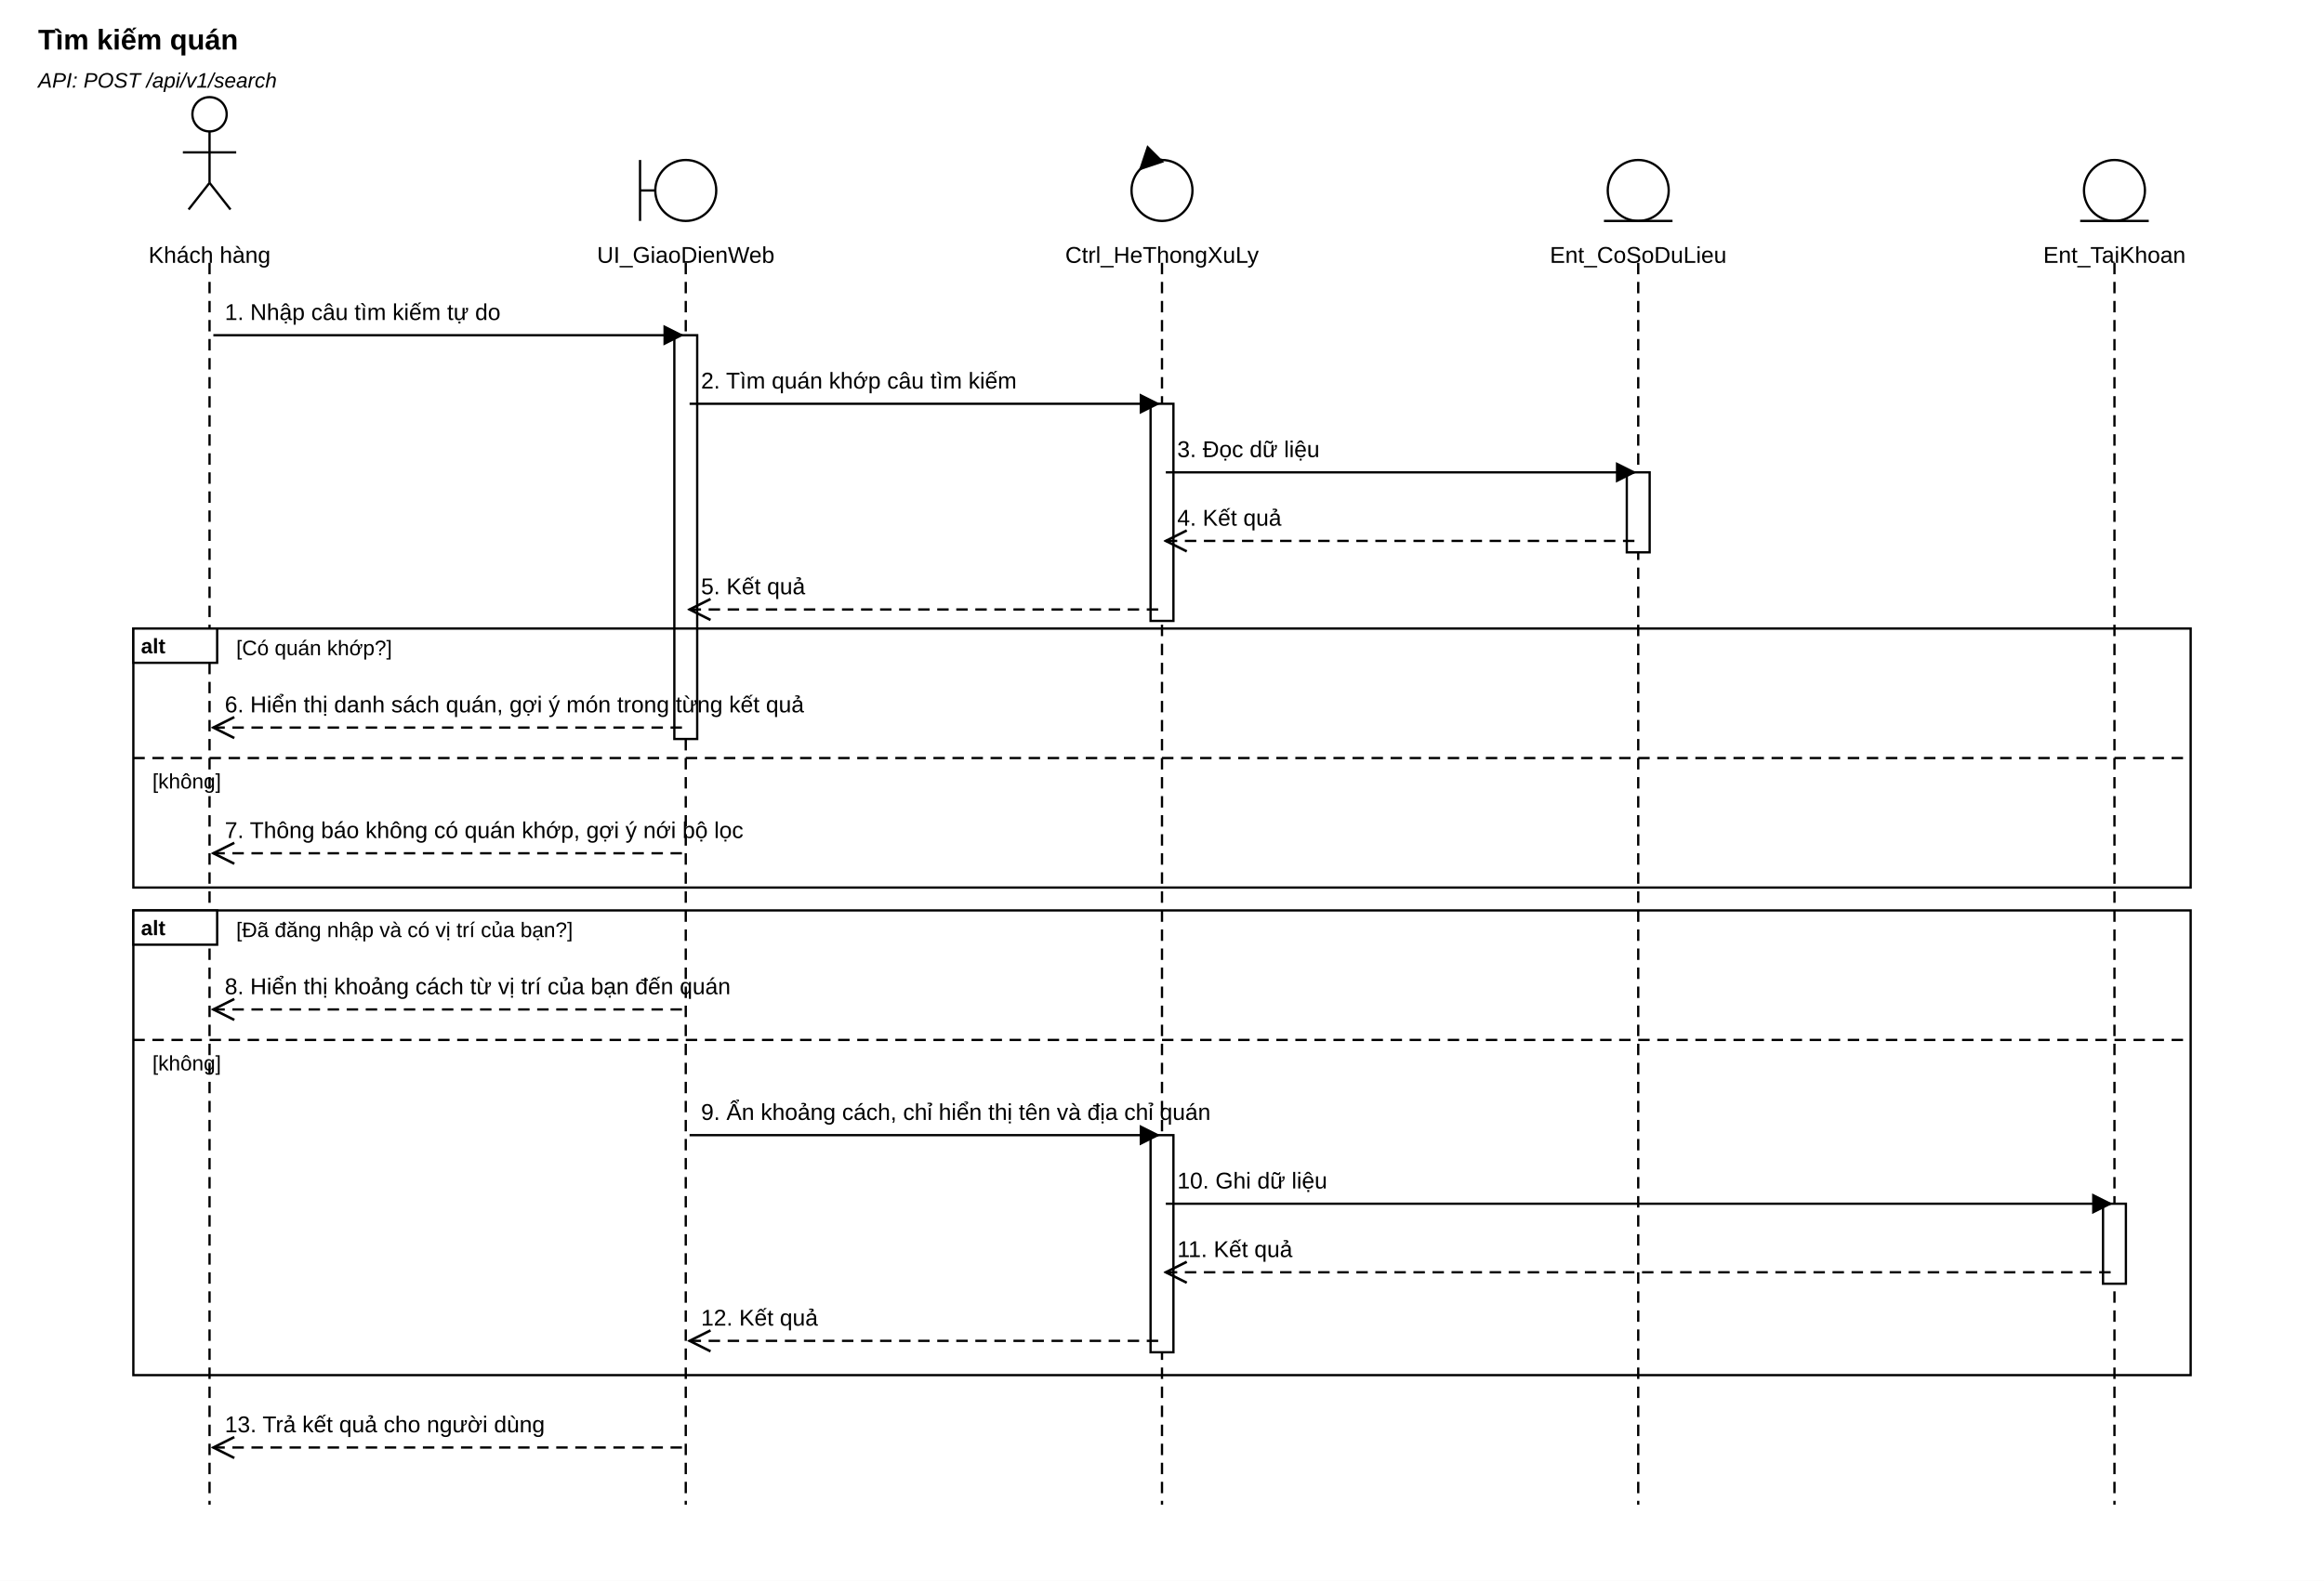
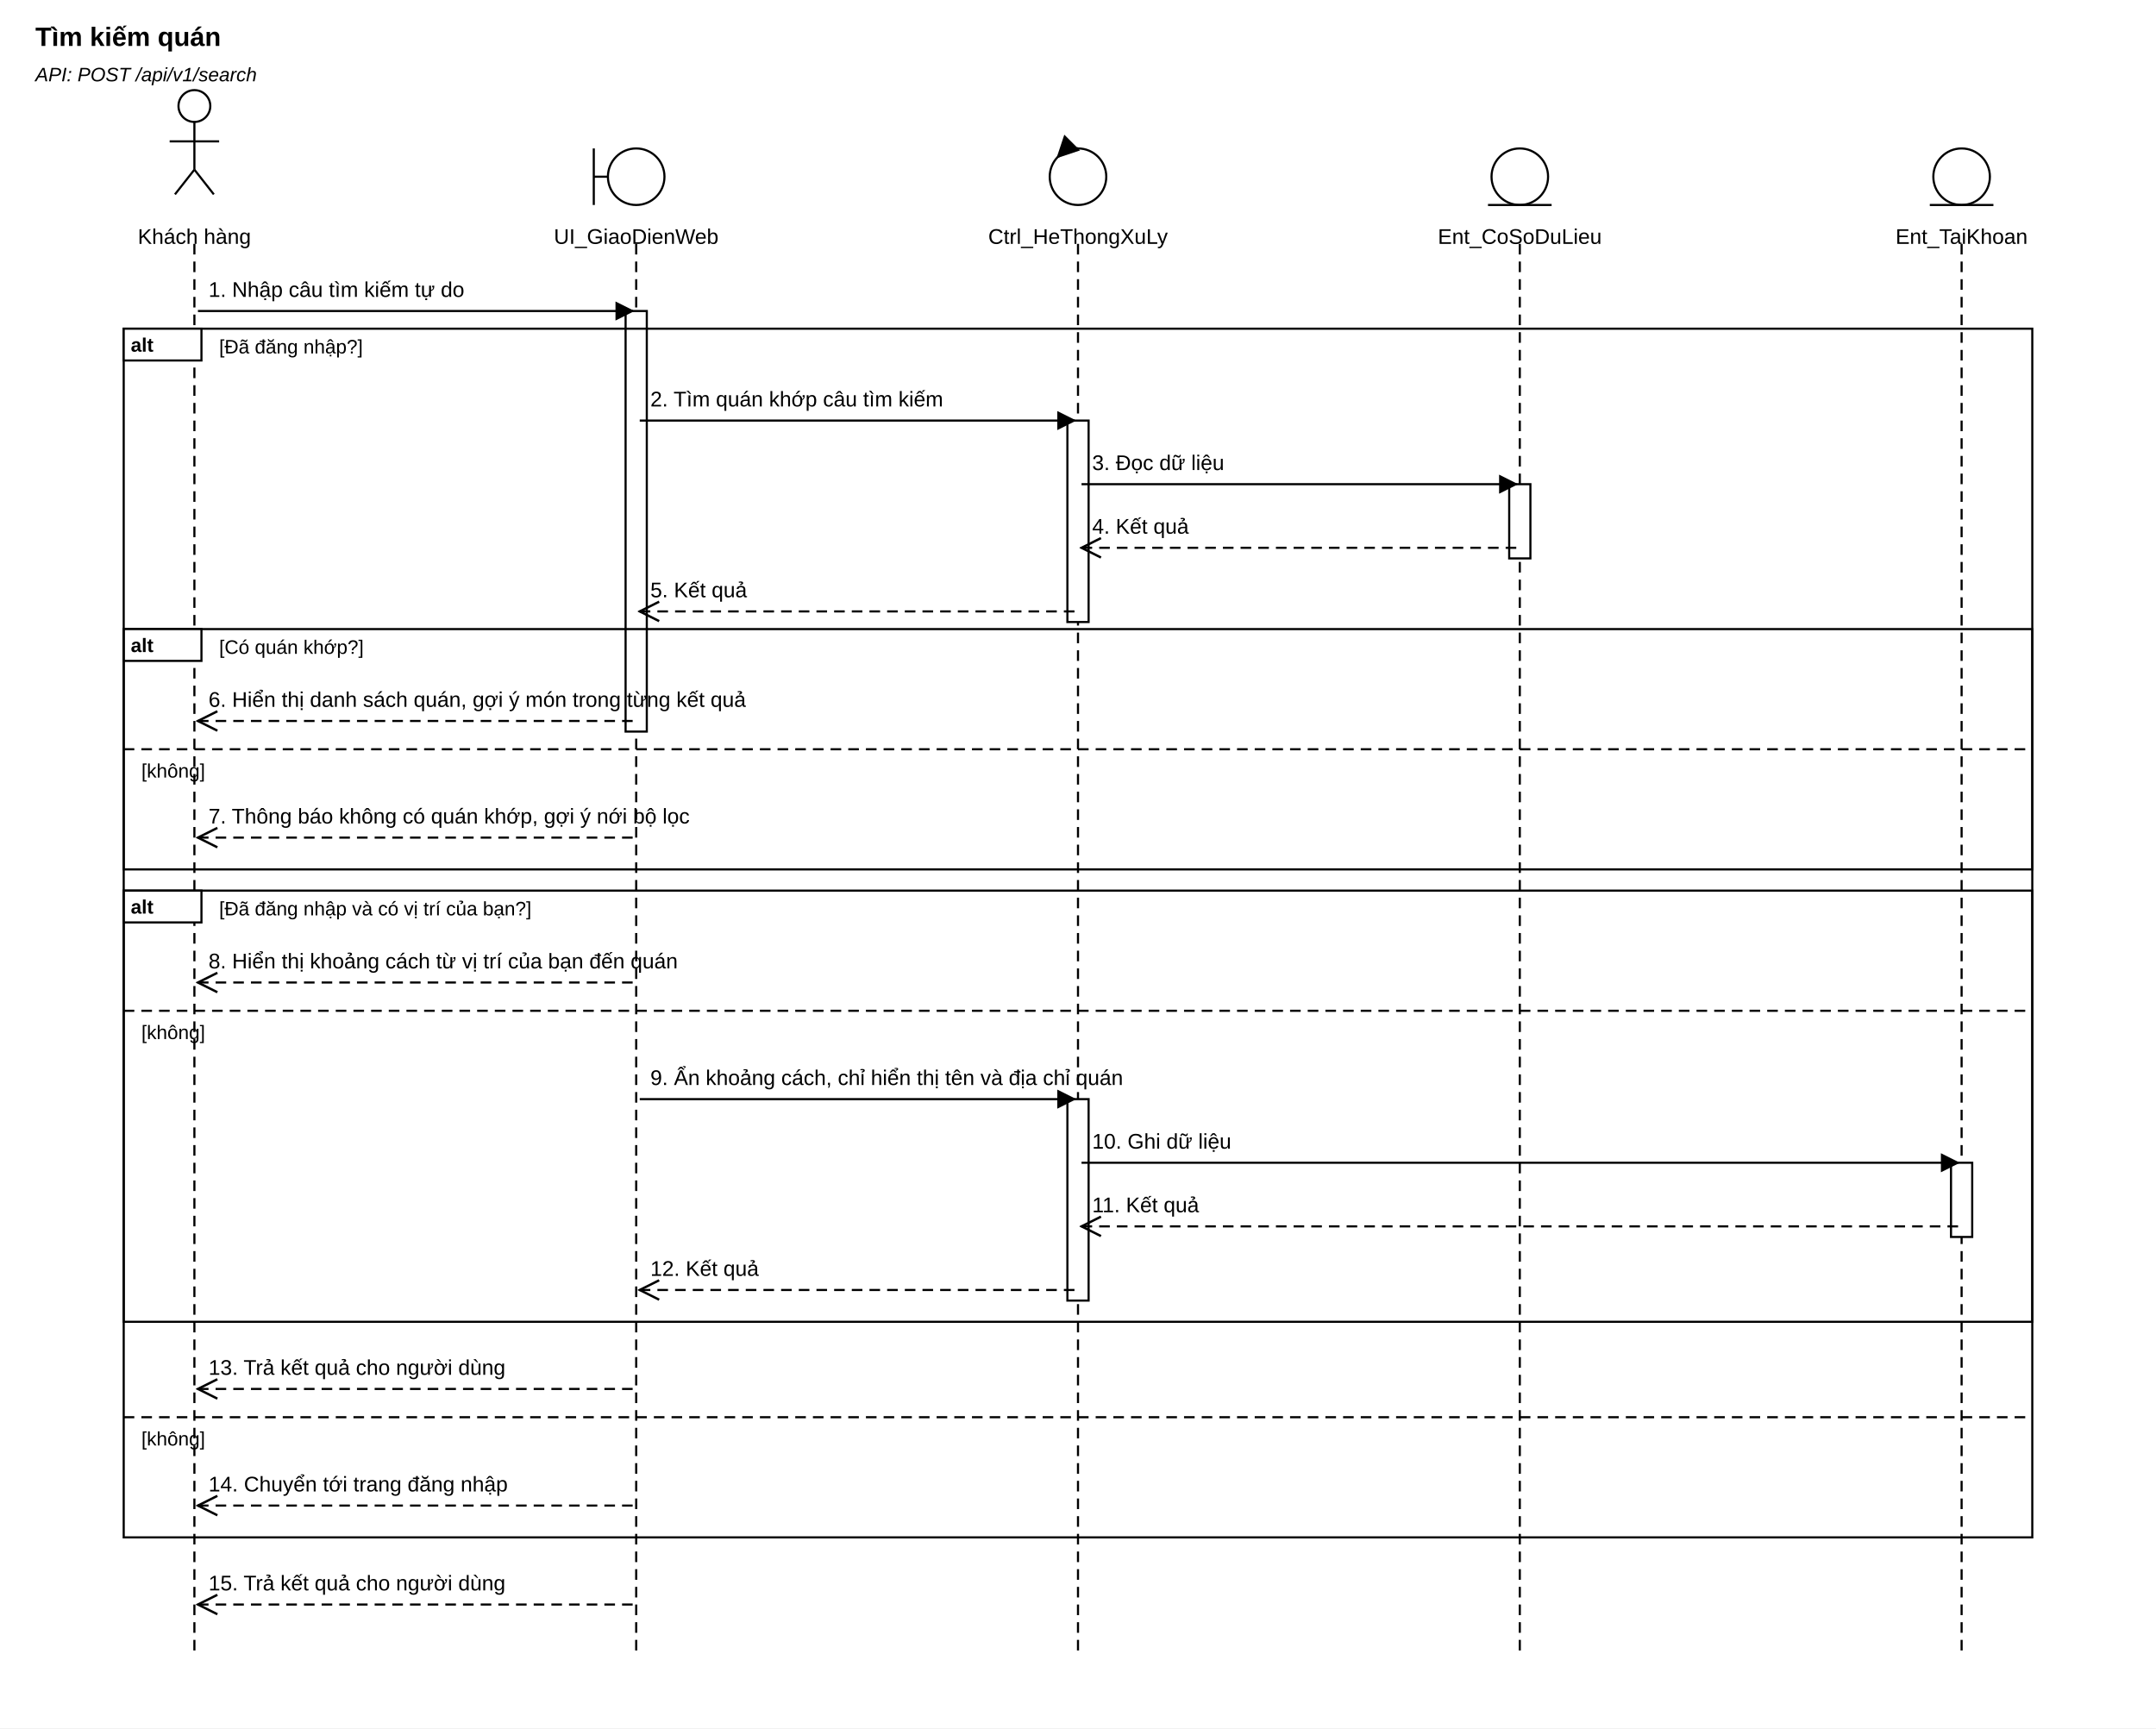
- <svg xmlns="http://www.w3.org/2000/svg" width="1220" height="830" viewBox="0 0 1220 830">
+ <svg xmlns="http://www.w3.org/2000/svg" width="1220" height="978" viewBox="0 0 1220 978">
  <defs>
    <marker id="dac" viewBox="0 0 10 10" refX="9" refY="5" markerWidth="9" markerHeight="9" orient="auto">
      <path d="M0,0 L10,5 L0,10 z" fill="#000" />
    </marker>
    <marker id="ho" viewBox="0 0 12 12" refX="11" refY="6" markerWidth="11" markerHeight="11" orient="auto">
      <path d="M1,1 L11,6 L1,11" fill="none" stroke="#000" stroke-width="1.2" />
    </marker>
  </defs>
  <rect width="100%" height="100%" fill="#fff" />
  <text x="20" y="26" font-family="Arial, Helvetica, sans-serif" font-size="15" text-anchor="start" font-weight="bold" fill="#000">Tìm kiếm quán</text>
  <text x="20" y="46" font-family="Arial, Helvetica, sans-serif" font-size="11" text-anchor="start" font-weight="normal" fill="#000" font-style="italic">API: POST /api/v1/search</text>
  <circle cx="110" cy="60" r="9" fill="#fff" stroke="#000" stroke-width="1.2" />
  <line x1="110" y1="69" x2="110" y2="96" stroke="#000" stroke-width="1.2" />
  <line x1="96" y1="80" x2="124" y2="80" stroke="#000" stroke-width="1.2" />
  <line x1="110" y1="96" x2="99" y2="110" stroke="#000" stroke-width="1.2" />
  <line x1="110" y1="96" x2="121" y2="110" stroke="#000" stroke-width="1.2" />
  <text x="110" y="138" font-family="Arial, Helvetica, sans-serif" font-size="12" text-anchor="middle" font-weight="normal" fill="#000">Khách hàng</text>
  <line x1="336" y1="84" x2="336" y2="116" stroke="#000" stroke-width="1.2" />
  <line x1="336" y1="100" x2="344" y2="100" stroke="#000" stroke-width="1.2" />
  <circle cx="360" cy="100" r="16" fill="#fff" stroke="#000" stroke-width="1.2" />
  <text x="360" y="138" font-family="Arial, Helvetica, sans-serif" font-size="12" text-anchor="middle" font-weight="normal" fill="#000">UI_GiaoDienWeb</text>
  <circle cx="610" cy="100" r="16" fill="#fff" stroke="#000" stroke-width="1.2" />
  <path d="M 610 84 A 16 16 0 0 0 598.69 88.69" fill="none" stroke="#000" stroke-width="1.4" marker-end="url(#dac)" />
  <text x="610" y="138" font-family="Arial, Helvetica, sans-serif" font-size="12" text-anchor="middle" font-weight="normal" fill="#000">Ctrl_HeThongXuLy</text>
  <circle cx="860" cy="100" r="16" fill="#fff" stroke="#000" stroke-width="1.2" />
  <line x1="842" y1="116" x2="878" y2="116" stroke="#000" stroke-width="1.2" />
  <text x="860" y="138" font-family="Arial, Helvetica, sans-serif" font-size="12" text-anchor="middle" font-weight="normal" fill="#000">Ent_CoSoDuLieu</text>
  <circle cx="1110" cy="100" r="16" fill="#fff" stroke="#000" stroke-width="1.2" />
  <line x1="1092" y1="116" x2="1128" y2="116" stroke="#000" stroke-width="1.2" />
  <text x="1110" y="138" font-family="Arial, Helvetica, sans-serif" font-size="12" text-anchor="middle" font-weight="normal" fill="#000">Ent_TaiKhoan</text>
-   <line x1="110" y1="138" x2="110" y2="790" stroke="#000" stroke-width="1.2" stroke-dasharray="6 4" />
-   <line x1="360" y1="138" x2="360" y2="790" stroke="#000" stroke-width="1.2" stroke-dasharray="6 4" />
-   <line x1="610" y1="138" x2="610" y2="790" stroke="#000" stroke-width="1.2" stroke-dasharray="6 4" />
-   <line x1="860" y1="138" x2="860" y2="790" stroke="#000" stroke-width="1.2" stroke-dasharray="6 4" />
-   <line x1="1110" y1="138" x2="1110" y2="790" stroke="#000" stroke-width="1.2" stroke-dasharray="6 4" />
-   <rect x="854" y="248" width="12" height="42" rx="0" fill="#fff" stroke="#000" stroke-width="1.2" />
-   <rect x="604" y="212" width="12" height="114" rx="0" fill="#fff" stroke="#000" stroke-width="1.2" />
-   <rect x="354" y="176" width="12" height="212" rx="0" fill="#fff" stroke="#000" stroke-width="1.2" />
-   <rect x="1104" y="632" width="12" height="42" rx="0" fill="#fff" stroke="#000" stroke-width="1.2" />
-   <rect x="604" y="596" width="12" height="114" rx="0" fill="#fff" stroke="#000" stroke-width="1.2" />
+   <line x1="110" y1="138" x2="110" y2="938" stroke="#000" stroke-width="1.2" stroke-dasharray="6 4" />
+   <line x1="360" y1="138" x2="360" y2="938" stroke="#000" stroke-width="1.2" stroke-dasharray="6 4" />
+   <line x1="610" y1="138" x2="610" y2="938" stroke="#000" stroke-width="1.2" stroke-dasharray="6 4" />
+   <line x1="860" y1="138" x2="860" y2="938" stroke="#000" stroke-width="1.2" stroke-dasharray="6 4" />
+   <line x1="1110" y1="138" x2="1110" y2="938" stroke="#000" stroke-width="1.2" stroke-dasharray="6 4" />
+   <rect x="854" y="274" width="12" height="42" rx="0" fill="#fff" stroke="#000" stroke-width="1.2" />
+   <rect x="604" y="238" width="12" height="114" rx="0" fill="#fff" stroke="#000" stroke-width="1.2" />
+   <rect x="354" y="176" width="12" height="238" rx="0" fill="#fff" stroke="#000" stroke-width="1.2" />
+   <rect x="1104" y="658" width="12" height="42" rx="0" fill="#fff" stroke="#000" stroke-width="1.2" />
+   <rect x="604" y="622" width="12" height="114" rx="0" fill="#fff" stroke="#000" stroke-width="1.2" />
  <line x1="112" y1="176" x2="358" y2="176" stroke="#000" stroke-width="1.2" marker-end="url(#dac)" />
  <text x="118" y="168" font-family="Arial, Helvetica, sans-serif" font-size="12" text-anchor="start" font-weight="normal" fill="#000">1. Nhập câu tìm kiếm tự do</text>
-   <line x1="362" y1="212" x2="608" y2="212" stroke="#000" stroke-width="1.2" marker-end="url(#dac)" />
-   <text x="368" y="204" font-family="Arial, Helvetica, sans-serif" font-size="12" text-anchor="start" font-weight="normal" fill="#000">2. Tìm quán khớp câu tìm kiếm</text>
-   <line x1="612" y1="248" x2="858" y2="248" stroke="#000" stroke-width="1.2" marker-end="url(#dac)" />
-   <text x="618" y="240" font-family="Arial, Helvetica, sans-serif" font-size="12" text-anchor="start" font-weight="normal" fill="#000">3. Đọc dữ liệu</text>
-   <line x1="858" y1="284" x2="612" y2="284" stroke="#000" stroke-width="1.2" stroke-dasharray="6 4" marker-end="url(#ho)" />
-   <text x="618" y="276" font-family="Arial, Helvetica, sans-serif" font-size="12" text-anchor="start" font-weight="normal" fill="#000">4. Kết quả</text>
-   <line x1="608" y1="320" x2="362" y2="320" stroke="#000" stroke-width="1.2" stroke-dasharray="6 4" marker-end="url(#ho)" />
-   <text x="368" y="312" font-family="Arial, Helvetica, sans-serif" font-size="12" text-anchor="start" font-weight="normal" fill="#000">5. Kết quả</text>
-   <line x1="358" y1="382" x2="112" y2="382" stroke="#000" stroke-width="1.2" stroke-dasharray="6 4" marker-end="url(#ho)" />
-   <text x="118" y="374" font-family="Arial, Helvetica, sans-serif" font-size="12" text-anchor="start" font-weight="normal" fill="#000">6. Hiển thị danh sách quán, gợi ý món trong từng kết quả</text>
-   <line x1="70" y1="398" x2="1150" y2="398" stroke="#000" stroke-width="1.2" stroke-dasharray="6 4" />
-   <text x="80" y="414" font-family="Arial, Helvetica, sans-serif" font-size="11" text-anchor="start" font-weight="normal" fill="#000">[không]</text>
-   <line x1="358" y1="448" x2="112" y2="448" stroke="#000" stroke-width="1.2" stroke-dasharray="6 4" marker-end="url(#ho)" />
-   <text x="118" y="440" font-family="Arial, Helvetica, sans-serif" font-size="12" text-anchor="start" font-weight="normal" fill="#000">7. Thông báo không có quán khớp, gợi ý nới bộ lọc</text>
-   <rect x="70" y="330" width="1080" height="136" rx="0" fill="none" stroke="#000" stroke-width="1.2" />
-   <rect x="70" y="330" width="44" height="18" fill="#fff" stroke="#000" stroke-width="1.2" />
-   <text x="74" y="343" font-family="Arial, Helvetica, sans-serif" font-size="11" text-anchor="start" font-weight="bold" fill="#000">alt</text>
-   <text x="124" y="344" font-family="Arial, Helvetica, sans-serif" font-size="11" text-anchor="start" font-weight="normal" fill="#000">[Có quán khớp?]</text>
-   <line x1="358" y1="530" x2="112" y2="530" stroke="#000" stroke-width="1.2" stroke-dasharray="6 4" marker-end="url(#ho)" />
-   <text x="118" y="522" font-family="Arial, Helvetica, sans-serif" font-size="12" text-anchor="start" font-weight="normal" fill="#000">8. Hiển thị khoảng cách từ vị trí của bạn đến quán</text>
-   <line x1="70" y1="546" x2="1150" y2="546" stroke="#000" stroke-width="1.2" stroke-dasharray="6 4" />
-   <text x="80" y="562" font-family="Arial, Helvetica, sans-serif" font-size="11" text-anchor="start" font-weight="normal" fill="#000">[không]</text>
-   <line x1="362" y1="596" x2="608" y2="596" stroke="#000" stroke-width="1.2" marker-end="url(#dac)" />
-   <text x="368" y="588" font-family="Arial, Helvetica, sans-serif" font-size="12" text-anchor="start" font-weight="normal" fill="#000">9. Ẩn khoảng cách, chỉ hiển thị tên và địa chỉ quán</text>
-   <line x1="612" y1="632" x2="1108" y2="632" stroke="#000" stroke-width="1.2" marker-end="url(#dac)" />
-   <text x="618" y="624" font-family="Arial, Helvetica, sans-serif" font-size="12" text-anchor="start" font-weight="normal" fill="#000">10. Ghi dữ liệu</text>
-   <line x1="1108" y1="668" x2="612" y2="668" stroke="#000" stroke-width="1.2" stroke-dasharray="6 4" marker-end="url(#ho)" />
-   <text x="618" y="660" font-family="Arial, Helvetica, sans-serif" font-size="12" text-anchor="start" font-weight="normal" fill="#000">11. Kết quả</text>
-   <line x1="608" y1="704" x2="362" y2="704" stroke="#000" stroke-width="1.2" stroke-dasharray="6 4" marker-end="url(#ho)" />
-   <text x="368" y="696" font-family="Arial, Helvetica, sans-serif" font-size="12" text-anchor="start" font-weight="normal" fill="#000">12. Kết quả</text>
-   <rect x="70" y="478" width="1080" height="244" rx="0" fill="none" stroke="#000" stroke-width="1.2" />
-   <rect x="70" y="478" width="44" height="18" fill="#fff" stroke="#000" stroke-width="1.2" />
-   <text x="74" y="491" font-family="Arial, Helvetica, sans-serif" font-size="11" text-anchor="start" font-weight="bold" fill="#000">alt</text>
-   <text x="124" y="492" font-family="Arial, Helvetica, sans-serif" font-size="11" text-anchor="start" font-weight="normal" fill="#000">[Đã đăng nhập và có vị trí của bạn?]</text>
-   <line x1="358" y1="760" x2="112" y2="760" stroke="#000" stroke-width="1.2" stroke-dasharray="6 4" marker-end="url(#ho)" />
-   <text x="118" y="752" font-family="Arial, Helvetica, sans-serif" font-size="12" text-anchor="start" font-weight="normal" fill="#000">13. Trả kết quả cho người dùng</text>
+   <line x1="362" y1="238" x2="608" y2="238" stroke="#000" stroke-width="1.2" marker-end="url(#dac)" />
+   <text x="368" y="230" font-family="Arial, Helvetica, sans-serif" font-size="12" text-anchor="start" font-weight="normal" fill="#000">2. Tìm quán khớp câu tìm kiếm</text>
+   <line x1="612" y1="274" x2="858" y2="274" stroke="#000" stroke-width="1.2" marker-end="url(#dac)" />
+   <text x="618" y="266" font-family="Arial, Helvetica, sans-serif" font-size="12" text-anchor="start" font-weight="normal" fill="#000">3. Đọc dữ liệu</text>
+   <line x1="858" y1="310" x2="612" y2="310" stroke="#000" stroke-width="1.2" stroke-dasharray="6 4" marker-end="url(#ho)" />
+   <text x="618" y="302" font-family="Arial, Helvetica, sans-serif" font-size="12" text-anchor="start" font-weight="normal" fill="#000">4. Kết quả</text>
+   <line x1="608" y1="346" x2="362" y2="346" stroke="#000" stroke-width="1.2" stroke-dasharray="6 4" marker-end="url(#ho)" />
+   <text x="368" y="338" font-family="Arial, Helvetica, sans-serif" font-size="12" text-anchor="start" font-weight="normal" fill="#000">5. Kết quả</text>
+   <line x1="358" y1="408" x2="112" y2="408" stroke="#000" stroke-width="1.2" stroke-dasharray="6 4" marker-end="url(#ho)" />
+   <text x="118" y="400" font-family="Arial, Helvetica, sans-serif" font-size="12" text-anchor="start" font-weight="normal" fill="#000">6. Hiển thị danh sách quán, gợi ý món trong từng kết quả</text>
+   <line x1="70" y1="424" x2="1150" y2="424" stroke="#000" stroke-width="1.2" stroke-dasharray="6 4" />
+   <text x="80" y="440" font-family="Arial, Helvetica, sans-serif" font-size="11" text-anchor="start" font-weight="normal" fill="#000">[không]</text>
+   <line x1="358" y1="474" x2="112" y2="474" stroke="#000" stroke-width="1.2" stroke-dasharray="6 4" marker-end="url(#ho)" />
+   <text x="118" y="466" font-family="Arial, Helvetica, sans-serif" font-size="12" text-anchor="start" font-weight="normal" fill="#000">7. Thông báo không có quán khớp, gợi ý nới bộ lọc</text>
+   <rect x="70" y="356" width="1080" height="136" rx="0" fill="none" stroke="#000" stroke-width="1.2" />
+   <rect x="70" y="356" width="44" height="18" fill="#fff" stroke="#000" stroke-width="1.2" />
+   <text x="74" y="369" font-family="Arial, Helvetica, sans-serif" font-size="11" text-anchor="start" font-weight="bold" fill="#000">alt</text>
+   <text x="124" y="370" font-family="Arial, Helvetica, sans-serif" font-size="11" text-anchor="start" font-weight="normal" fill="#000">[Có quán khớp?]</text>
+   <line x1="358" y1="556" x2="112" y2="556" stroke="#000" stroke-width="1.2" stroke-dasharray="6 4" marker-end="url(#ho)" />
+   <text x="118" y="548" font-family="Arial, Helvetica, sans-serif" font-size="12" text-anchor="start" font-weight="normal" fill="#000">8. Hiển thị khoảng cách từ vị trí của bạn đến quán</text>
+   <line x1="70" y1="572" x2="1150" y2="572" stroke="#000" stroke-width="1.2" stroke-dasharray="6 4" />
+   <text x="80" y="588" font-family="Arial, Helvetica, sans-serif" font-size="11" text-anchor="start" font-weight="normal" fill="#000">[không]</text>
+   <line x1="362" y1="622" x2="608" y2="622" stroke="#000" stroke-width="1.2" marker-end="url(#dac)" />
+   <text x="368" y="614" font-family="Arial, Helvetica, sans-serif" font-size="12" text-anchor="start" font-weight="normal" fill="#000">9. Ẩn khoảng cách, chỉ hiển thị tên và địa chỉ quán</text>
+   <line x1="612" y1="658" x2="1108" y2="658" stroke="#000" stroke-width="1.2" marker-end="url(#dac)" />
+   <text x="618" y="650" font-family="Arial, Helvetica, sans-serif" font-size="12" text-anchor="start" font-weight="normal" fill="#000">10. Ghi dữ liệu</text>
+   <line x1="1108" y1="694" x2="612" y2="694" stroke="#000" stroke-width="1.2" stroke-dasharray="6 4" marker-end="url(#ho)" />
+   <text x="618" y="686" font-family="Arial, Helvetica, sans-serif" font-size="12" text-anchor="start" font-weight="normal" fill="#000">11. Kết quả</text>
+   <line x1="608" y1="730" x2="362" y2="730" stroke="#000" stroke-width="1.2" stroke-dasharray="6 4" marker-end="url(#ho)" />
+   <text x="368" y="722" font-family="Arial, Helvetica, sans-serif" font-size="12" text-anchor="start" font-weight="normal" fill="#000">12. Kết quả</text>
+   <rect x="70" y="504" width="1080" height="244" rx="0" fill="none" stroke="#000" stroke-width="1.2" />
+   <rect x="70" y="504" width="44" height="18" fill="#fff" stroke="#000" stroke-width="1.2" />
+   <text x="74" y="517" font-family="Arial, Helvetica, sans-serif" font-size="11" text-anchor="start" font-weight="bold" fill="#000">alt</text>
+   <text x="124" y="518" font-family="Arial, Helvetica, sans-serif" font-size="11" text-anchor="start" font-weight="normal" fill="#000">[Đã đăng nhập và có vị trí của bạn?]</text>
+   <line x1="358" y1="786" x2="112" y2="786" stroke="#000" stroke-width="1.2" stroke-dasharray="6 4" marker-end="url(#ho)" />
+   <text x="118" y="778" font-family="Arial, Helvetica, sans-serif" font-size="12" text-anchor="start" font-weight="normal" fill="#000">13. Trả kết quả cho người dùng</text>
+   <line x1="70" y1="802" x2="1150" y2="802" stroke="#000" stroke-width="1.2" stroke-dasharray="6 4" />
+   <text x="80" y="818" font-family="Arial, Helvetica, sans-serif" font-size="11" text-anchor="start" font-weight="normal" fill="#000">[không]</text>
+   <line x1="358" y1="852" x2="112" y2="852" stroke="#000" stroke-width="1.2" stroke-dasharray="6 4" marker-end="url(#ho)" />
+   <text x="118" y="844" font-family="Arial, Helvetica, sans-serif" font-size="12" text-anchor="start" font-weight="normal" fill="#000">14. Chuyển tới trang đăng nhập</text>
+   <rect x="70" y="186" width="1080" height="684" rx="0" fill="none" stroke="#000" stroke-width="1.2" />
+   <rect x="70" y="186" width="44" height="18" fill="#fff" stroke="#000" stroke-width="1.2" />
+   <text x="74" y="199" font-family="Arial, Helvetica, sans-serif" font-size="11" text-anchor="start" font-weight="bold" fill="#000">alt</text>
+   <text x="124" y="200" font-family="Arial, Helvetica, sans-serif" font-size="11" text-anchor="start" font-weight="normal" fill="#000">[Đã đăng nhập?]</text>
+   <line x1="358" y1="908" x2="112" y2="908" stroke="#000" stroke-width="1.2" stroke-dasharray="6 4" marker-end="url(#ho)" />
+   <text x="118" y="900" font-family="Arial, Helvetica, sans-serif" font-size="12" text-anchor="start" font-weight="normal" fill="#000">15. Trả kết quả cho người dùng</text>
</svg>
